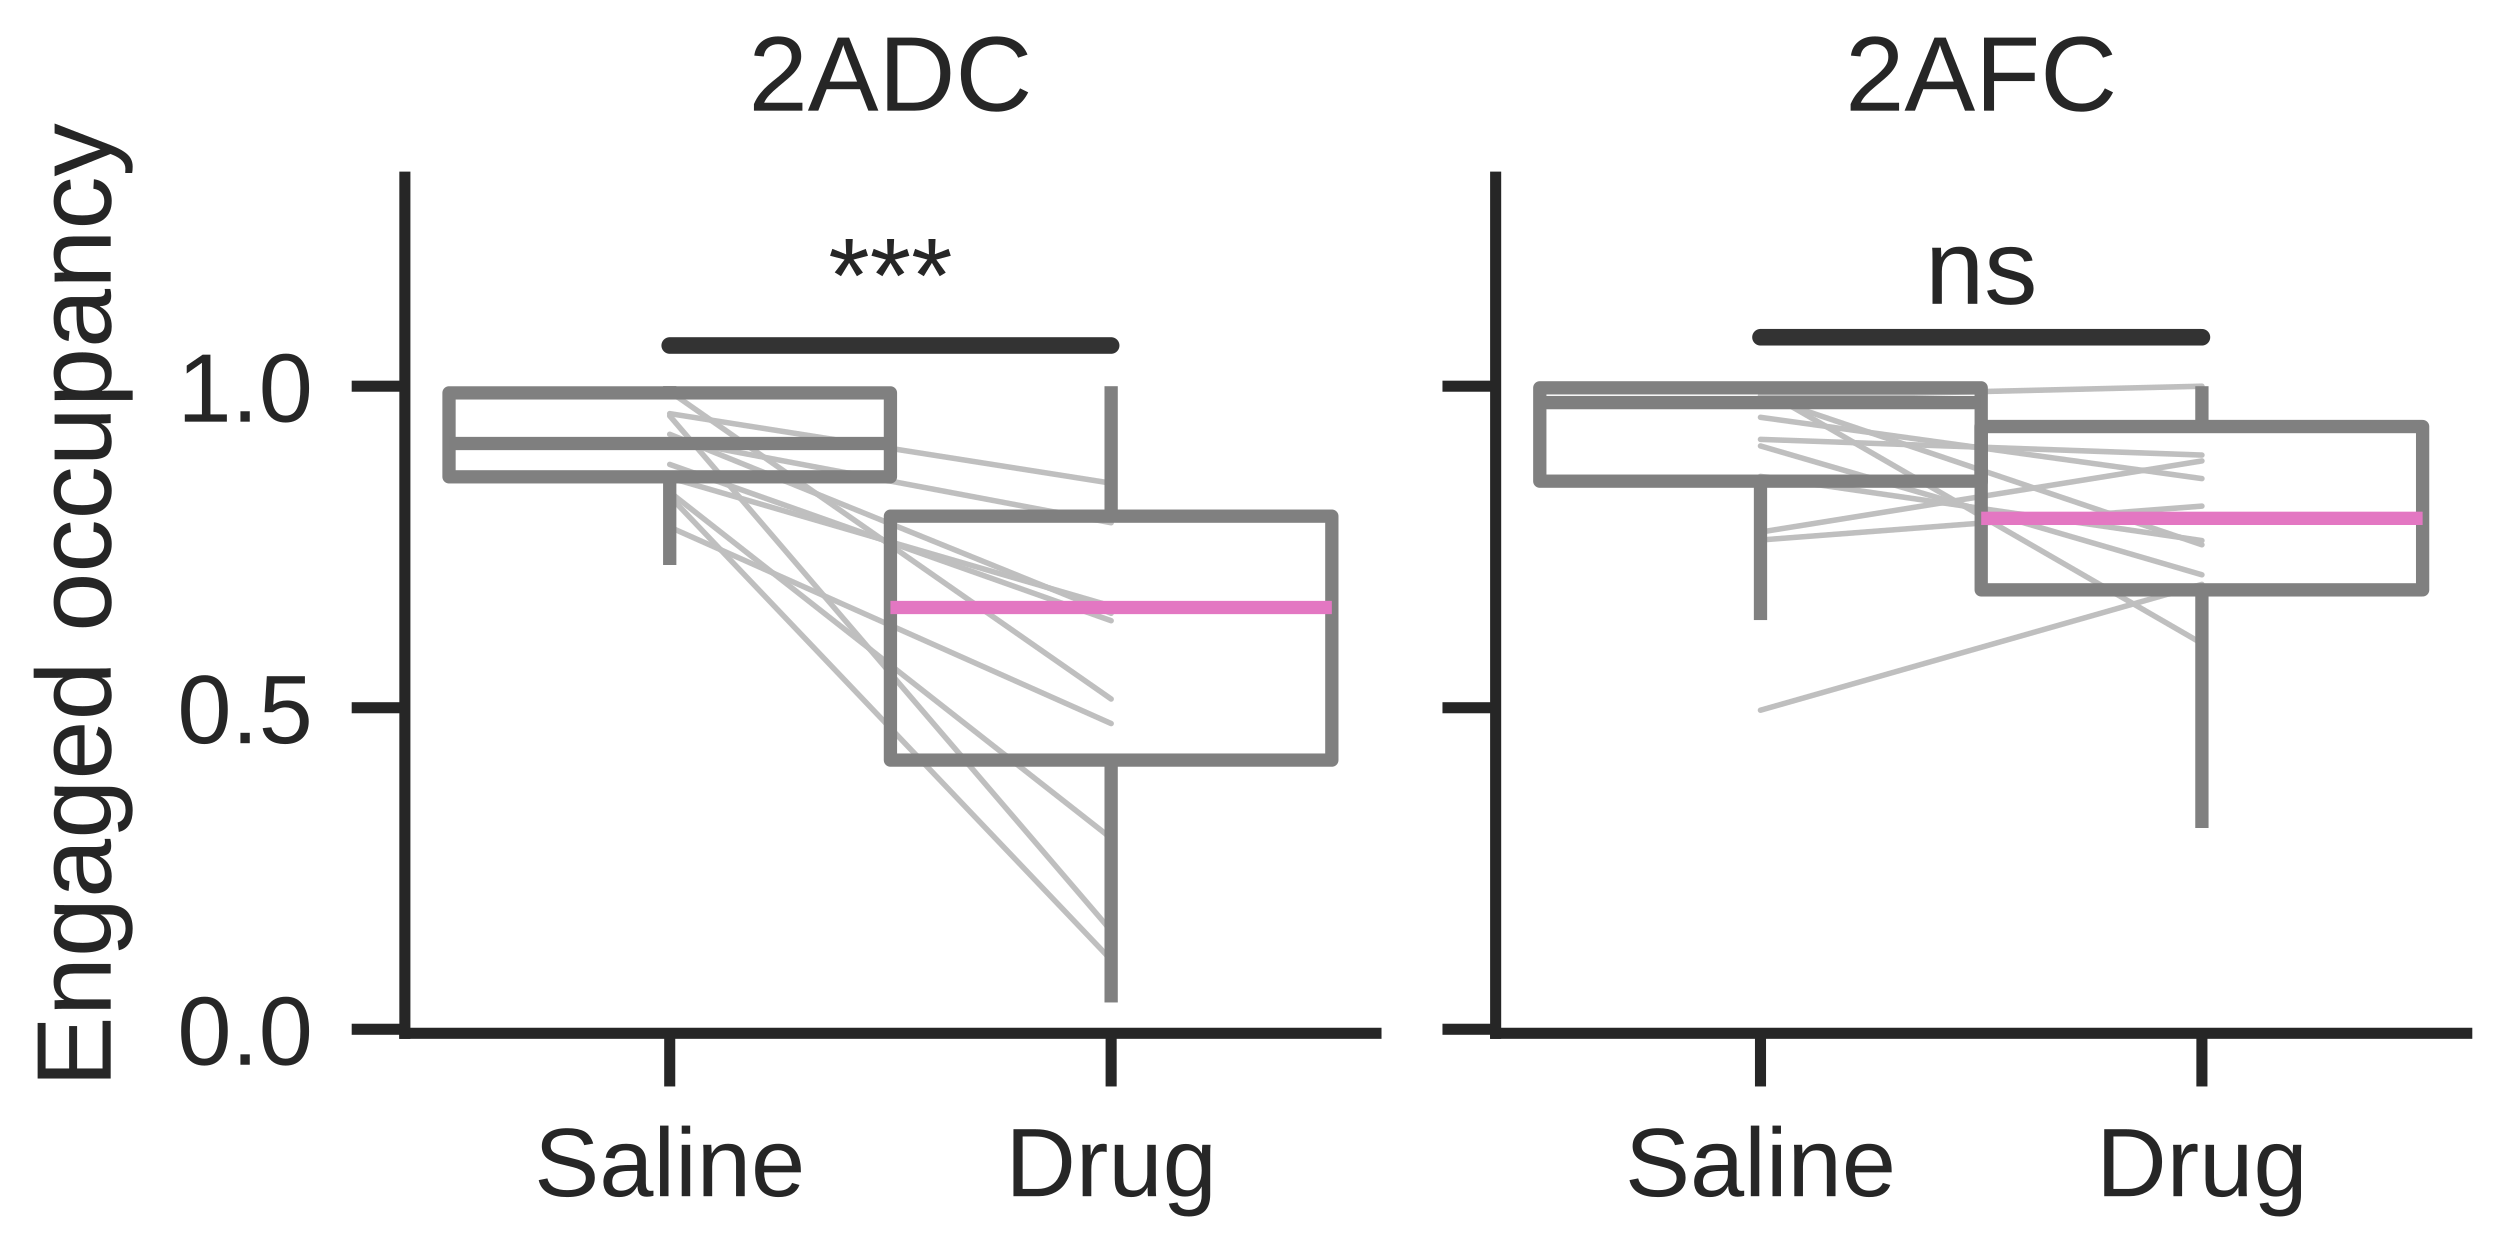
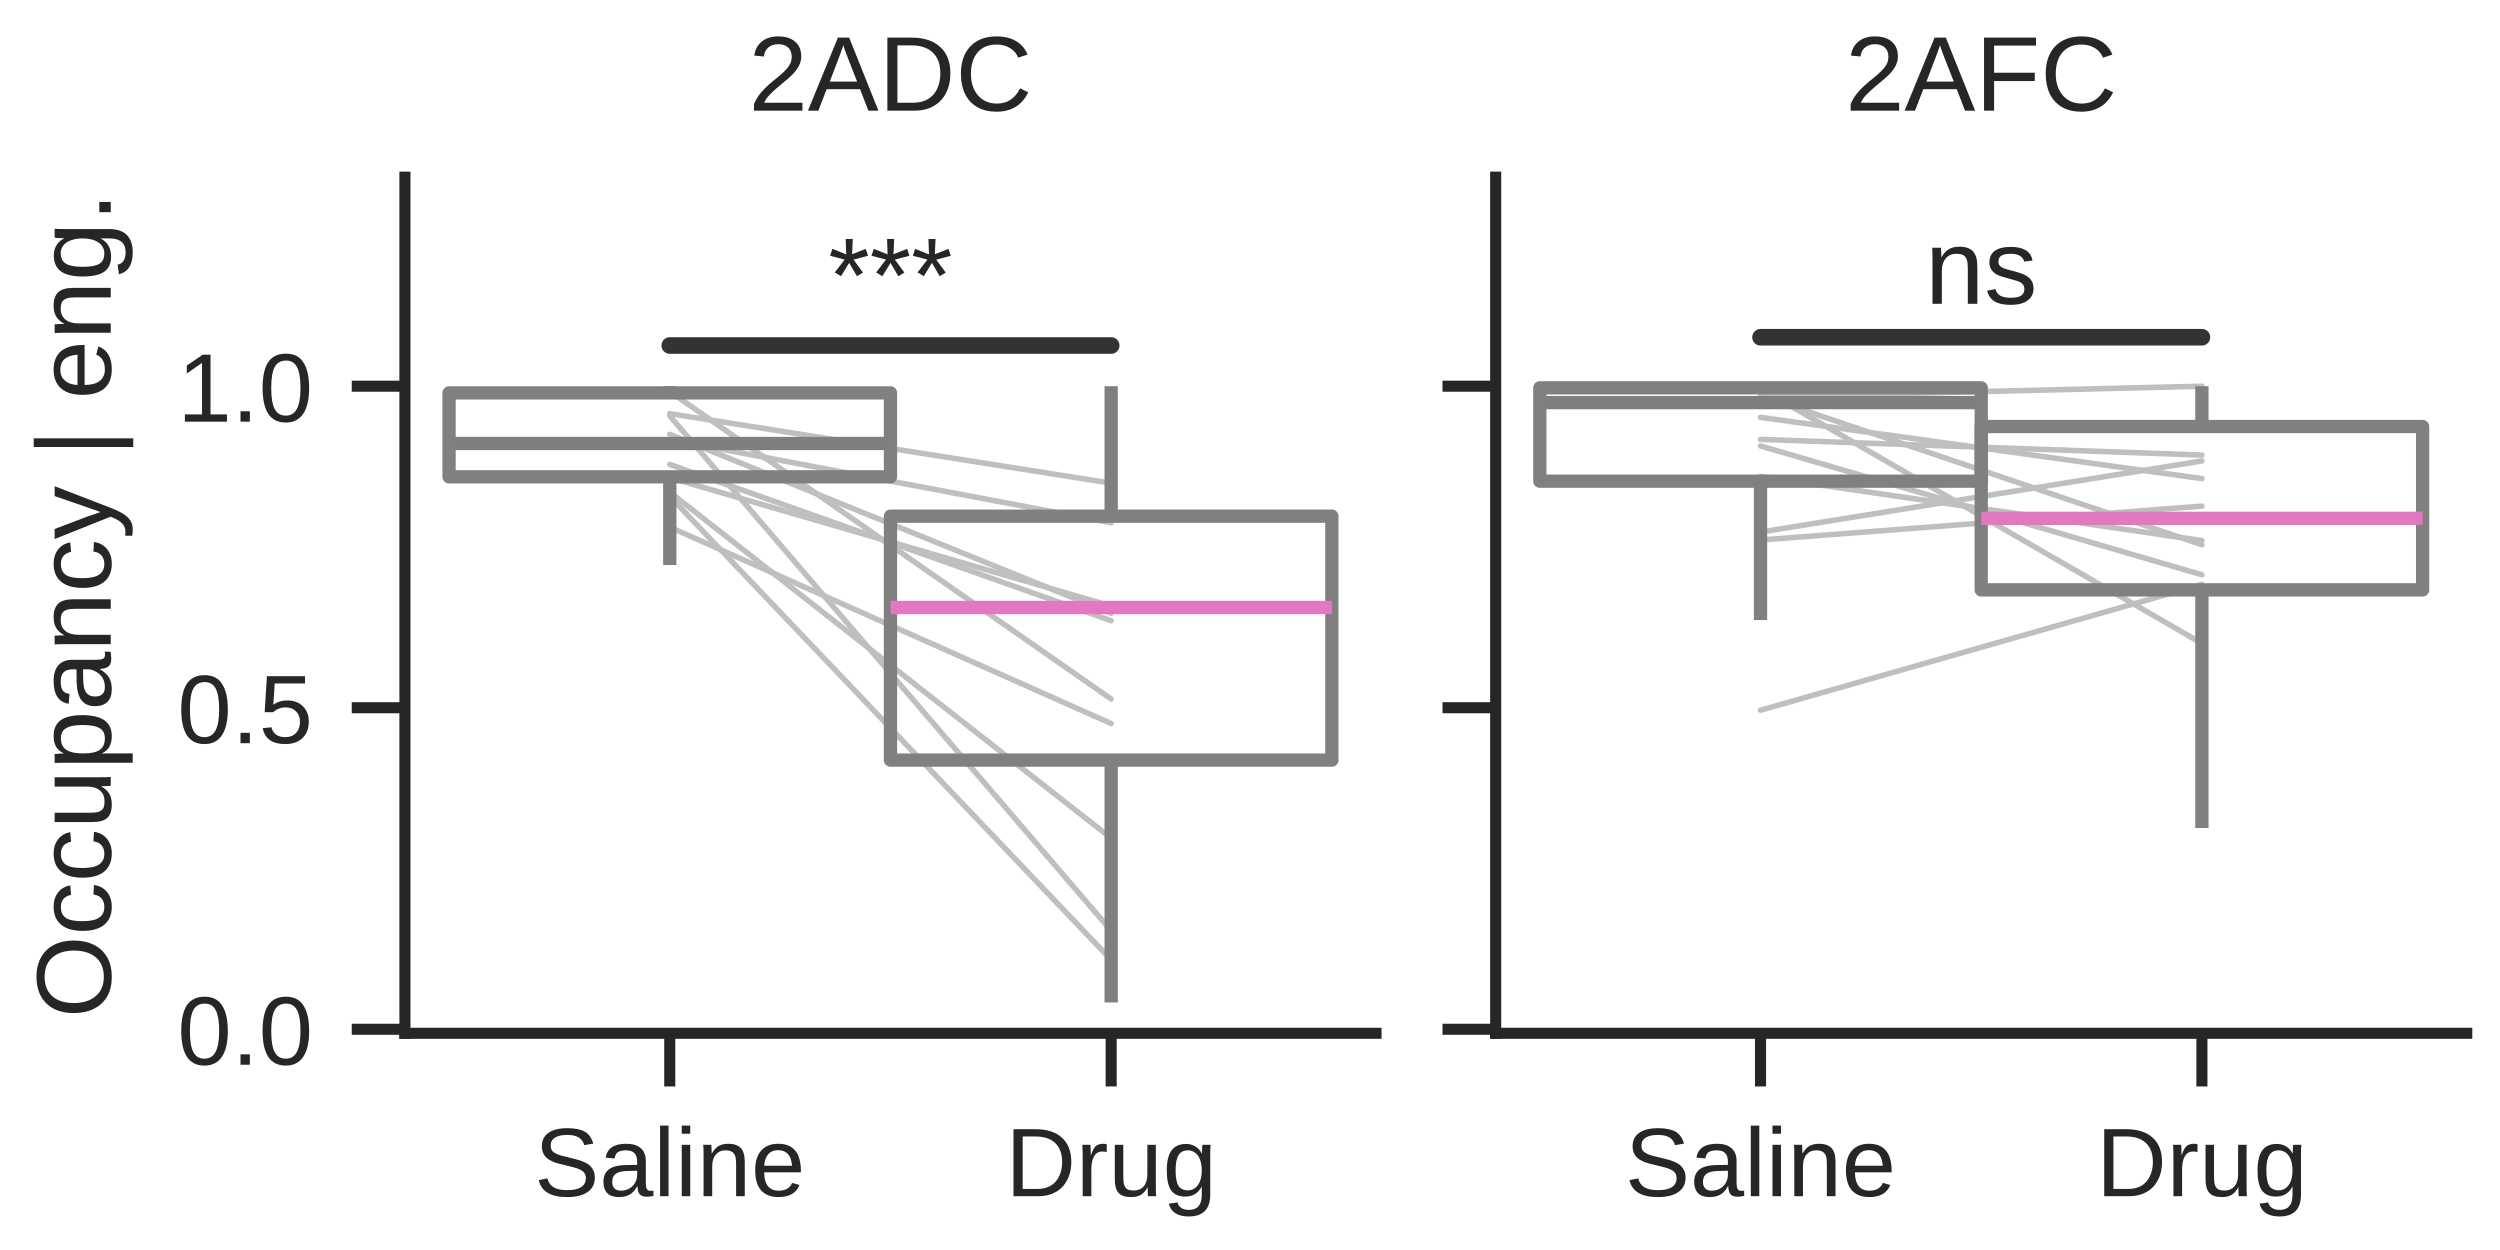
<svg xmlns="http://www.w3.org/2000/svg" xmlns:xlink="http://www.w3.org/1999/xlink" width="225.638pt" height="112.819pt" viewBox="0 0 225.638 112.819" version="1.1">
  <defs>
    <style type="text/css">*{stroke-linejoin: round; stroke-linecap: butt}</style>
  </defs>
  <g id="figure_1">
    <g id="patch_1">
      <path d="M 0 112.819  L 225.638 112.819  L 225.638 0  L 0 0  z " style="fill: #ffffff" />
    </g>
    <g id="axes_1">
      <g id="patch_2">
-         <path d="M 36.542 93.26  L 124.189 93.26  L 124.189 15.989  L 36.542 15.989  z " style="fill: #ffffff" />
+         <path d="M 36.547 93.26  L 124.192 93.26  L 124.192 15.989  L 36.547 15.989  z " style="fill: #ffffff" />
      </g>
      <g id="line2d_1">
-         <path d="M 60.446 37.538  L 100.286 84.005  " clip-path="url(#p8665aedf0f)" style="fill: none; stroke: #bfbfbf; stroke-width: 0.5; stroke-linecap: round" />
+         <path d="M 60.45 37.538  L 100.289 84.005  " clip-path="url(#p90e9b5357d)" style="fill: none; stroke: #bfbfbf; stroke-width: 0.5; stroke-linecap: round" />
      </g>
      <g id="line2d_2">
-         <path d="M 60.446 41.915  L 100.286 56.022  " clip-path="url(#p8665aedf0f)" style="fill: none; stroke: #bfbfbf; stroke-width: 0.5; stroke-linecap: round" />
+         <path d="M 60.45 41.915  L 100.289 56.022  " clip-path="url(#p90e9b5357d)" style="fill: none; stroke: #bfbfbf; stroke-width: 0.5; stroke-linecap: round" />
      </g>
      <g id="line2d_3">
-         <path d="M 60.446 39.197  L 100.286 55.351  " clip-path="url(#p8665aedf0f)" style="fill: none; stroke: #bfbfbf; stroke-width: 0.5; stroke-linecap: round" />
+         <path d="M 60.45 39.197  L 100.289 55.351  " clip-path="url(#p90e9b5357d)" style="fill: none; stroke: #bfbfbf; stroke-width: 0.5; stroke-linecap: round" />
      </g>
      <g id="line2d_4">
-         <path d="M 60.446 35.332  L 100.286 63.089  " clip-path="url(#p8665aedf0f)" style="fill: none; stroke: #bfbfbf; stroke-width: 0.5; stroke-linecap: round" />
+         <path d="M 60.45 35.332  L 100.289 63.089  " clip-path="url(#p90e9b5357d)" style="fill: none; stroke: #bfbfbf; stroke-width: 0.5; stroke-linecap: round" />
      </g>
      <g id="line2d_5">
-         <path d="M 60.446 44.418  L 100.286 75.651  " clip-path="url(#p8665aedf0f)" style="fill: none; stroke: #bfbfbf; stroke-width: 0.5; stroke-linecap: round" />
+         <path d="M 60.45 44.418  L 100.289 75.651  " clip-path="url(#p90e9b5357d)" style="fill: none; stroke: #bfbfbf; stroke-width: 0.5; stroke-linecap: round" />
      </g>
      <g id="line2d_6">
-         <path d="M 60.446 47.576  L 100.286 65.304  " clip-path="url(#p8665aedf0f)" style="fill: none; stroke: #bfbfbf; stroke-width: 0.5; stroke-linecap: round" />
+         <path d="M 60.45 47.576  L 100.289 65.304  " clip-path="url(#p90e9b5357d)" style="fill: none; stroke: #bfbfbf; stroke-width: 0.5; stroke-linecap: round" />
      </g>
      <g id="line2d_7">
-         <path d="M 60.446 43.113  L 100.286 54.699  " clip-path="url(#p8665aedf0f)" style="fill: none; stroke: #bfbfbf; stroke-width: 0.5; stroke-linecap: round" />
+         <path d="M 60.45 43.113  L 100.289 54.699  " clip-path="url(#p90e9b5357d)" style="fill: none; stroke: #bfbfbf; stroke-width: 0.5; stroke-linecap: round" />
      </g>
      <g id="line2d_8">
-         <path d="M 60.446 39.665  L 100.286 47.18  " clip-path="url(#p8665aedf0f)" style="fill: none; stroke: #bfbfbf; stroke-width: 0.5; stroke-linecap: round" />
+         <path d="M 60.45 39.665  L 100.289 47.18  " clip-path="url(#p90e9b5357d)" style="fill: none; stroke: #bfbfbf; stroke-width: 0.5; stroke-linecap: round" />
      </g>
      <g id="line2d_9">
-         <path d="M 60.446 44.795  L 100.286 86.631  " clip-path="url(#p8665aedf0f)" style="fill: none; stroke: #bfbfbf; stroke-width: 0.5; stroke-linecap: round" />
+         <path d="M 60.45 44.795  L 100.289 86.631  " clip-path="url(#p90e9b5357d)" style="fill: none; stroke: #bfbfbf; stroke-width: 0.5; stroke-linecap: round" />
      </g>
      <g id="line2d_10">
-         <path d="M 60.446 37.333  L 100.286 43.608  " clip-path="url(#p8665aedf0f)" style="fill: none; stroke: #bfbfbf; stroke-width: 0.5; stroke-linecap: round" />
+         <path d="M 60.45 37.333  L 100.289 43.608  " clip-path="url(#p90e9b5357d)" style="fill: none; stroke: #bfbfbf; stroke-width: 0.5; stroke-linecap: round" />
      </g>
      <g id="matplotlib.axis_1">
        <g id="xtick_1">
          <g id="line2d_11">
            <defs>
-               <path id="md7e7b55729" d="M 0 0  L 0 4.8  " style="stroke: #262626" />
+               <path id="m58c3fba71b" d="M 0 0  L 0 4.8  " style="stroke: #262626" />
            </defs>
            <g>
-               <use xlink:href="#md7e7b55729" x="60.446" y="93.26" style="fill: #262626; stroke: #262626" />
+               <use xlink:href="#m58c3fba71b" x="60.45" y="93.26" style="fill: #262626; stroke: #262626" />
            </g>
          </g>
          <g id="text_1">
-             <text style="font-size: 8.8px; font-family: 'Arial', 'DejaVu Sans', 'Liberation Sans', 'Bitstream Vera Sans', sans-serif; text-anchor: middle; fill: #262626" x="60.446" y="107.967" transform="rotate(-0 60.4457 107.9665)">Saline</text>
+             <text style="font-size: 8.8px; font-family: 'Arial', 'DejaVu Sans', 'Liberation Sans', 'Bitstream Vera Sans', sans-serif; text-anchor: middle; fill: #262626" x="60.45" y="107.967" transform="rotate(-0 60.4504 107.9665)">Saline</text>
          </g>
        </g>
        <g id="xtick_2">
          <g id="line2d_12">
            <g>
-               <use xlink:href="#md7e7b55729" x="100.286" y="93.26" style="fill: #262626; stroke: #262626" />
+               <use xlink:href="#m58c3fba71b" x="100.289" y="93.26" style="fill: #262626; stroke: #262626" />
            </g>
          </g>
          <g id="text_2">
-             <text style="font-size: 8.8px; font-family: 'Arial', 'DejaVu Sans', 'Liberation Sans', 'Bitstream Vera Sans', sans-serif; text-anchor: middle; fill: #262626" x="100.286" y="107.967" transform="rotate(-0 100.2855 107.9665)">Drug</text>
+             <text style="font-size: 8.8px; font-family: 'Arial', 'DejaVu Sans', 'Liberation Sans', 'Bitstream Vera Sans', sans-serif; text-anchor: middle; fill: #262626" x="100.289" y="107.967" transform="rotate(-0 100.289 107.9665)">Drug</text>
          </g>
        </g>
      </g>
      <g id="matplotlib.axis_2">
        <g id="ytick_1">
          <g id="line2d_13">
            <defs>
-               <path id="m7a9d45739c" d="M 0 0  L -4.8 0  " style="stroke: #262626" />
+               <path id="m80b2d94790" d="M 0 0  L -4.8 0  " style="stroke: #262626" />
            </defs>
            <g>
-               <use xlink:href="#m7a9d45739c" x="36.542" y="92.897" style="fill: #262626; stroke: #262626" />
+               <use xlink:href="#m80b2d94790" x="36.547" y="92.897" style="fill: #262626; stroke: #262626" />
            </g>
          </g>
          <g id="text_3">
-             <text style="font-size: 8.8px; font-family: 'Arial', 'DejaVu Sans', 'Liberation Sans', 'Bitstream Vera Sans', sans-serif; text-anchor: end; fill: #262626" x="28.242" y="96.1" transform="rotate(-0 28.2418 96.10045)">0.0</text>
+             <text style="font-size: 8.8px; font-family: 'Arial', 'DejaVu Sans', 'Liberation Sans', 'Bitstream Vera Sans', sans-serif; text-anchor: end; fill: #262626" x="28.247" y="96.1" transform="rotate(-0 28.24724 96.10045)">0.0</text>
          </g>
        </g>
        <g id="ytick_2">
          <g id="line2d_14">
            <g>
-               <use xlink:href="#m7a9d45739c" x="36.542" y="63.876" style="fill: #262626; stroke: #262626" />
+               <use xlink:href="#m80b2d94790" x="36.547" y="63.876" style="fill: #262626; stroke: #262626" />
            </g>
          </g>
          <g id="text_4">
-             <text style="font-size: 8.8px; font-family: 'Arial', 'DejaVu Sans', 'Liberation Sans', 'Bitstream Vera Sans', sans-serif; text-anchor: end; fill: #262626" x="28.242" y="67.08" transform="rotate(-0 28.2418 67.07966)">0.5</text>
+             <text style="font-size: 8.8px; font-family: 'Arial', 'DejaVu Sans', 'Liberation Sans', 'Bitstream Vera Sans', sans-serif; text-anchor: end; fill: #262626" x="28.247" y="67.08" transform="rotate(-0 28.24724 67.07966)">0.5</text>
          </g>
        </g>
        <g id="ytick_3">
          <g id="line2d_15">
            <g>
-               <use xlink:href="#m7a9d45739c" x="36.542" y="34.856" style="fill: #262626; stroke: #262626" />
+               <use xlink:href="#m80b2d94790" x="36.547" y="34.856" style="fill: #262626; stroke: #262626" />
            </g>
          </g>
          <g id="text_5">
-             <text style="font-size: 8.8px; font-family: 'Arial', 'DejaVu Sans', 'Liberation Sans', 'Bitstream Vera Sans', sans-serif; text-anchor: end; fill: #262626" x="28.242" y="38.059" transform="rotate(-0 28.2418 38.05886)">1.0</text>
+             <text style="font-size: 8.8px; font-family: 'Arial', 'DejaVu Sans', 'Liberation Sans', 'Bitstream Vera Sans', sans-serif; text-anchor: end; fill: #262626" x="28.247" y="38.059" transform="rotate(-0 28.24724 38.05886)">1.0</text>
          </g>
        </g>
        <g id="text_6">
-           <text style="font-size: 9.6px; font-family: 'Arial', 'DejaVu Sans', 'Liberation Sans', 'Bitstream Vera Sans', sans-serif; text-anchor: middle; fill: #262626" x="9.989" y="54.625" transform="rotate(-90 9.989303 54.6246)">Engaged occupancy</text>
+           <text style="font-size: 9.6px; font-family: 'Arial', 'DejaVu Sans', 'Liberation Sans', 'Bitstream Vera Sans', sans-serif; text-anchor: middle; fill: #262626" x="9.995" y="54.625" transform="rotate(-90 9.99474 54.6246)">Occupancy | eng.</text>
        </g>
      </g>
      <g id="line2d_16">
-         <path d="M 40.526 43.036  L 80.366 43.036  L 80.366 35.46  L 40.526 35.46  L 40.526 43.036  " clip-path="url(#p8665aedf0f)" style="fill: none; stroke: #808080; stroke-width: 1.2; stroke-linecap: round" />
+         <path d="M 40.531 43.036  L 80.37 43.036  L 80.37 35.46  L 40.531 35.46  L 40.531 43.036  " clip-path="url(#p90e9b5357d)" style="fill: none; stroke: #808080; stroke-width: 1.2; stroke-linecap: round" />
      </g>
      <g id="line2d_17">
-         <path d="M 60.446 43.036  L 60.446 50.994  " clip-path="url(#p8665aedf0f)" style="fill: none; stroke: #808080; stroke-width: 1.2" />
+         <path d="M 60.45 43.036  L 60.45 50.994  " clip-path="url(#p90e9b5357d)" style="fill: none; stroke: #808080; stroke-width: 1.2" />
      </g>
      <g id="line2d_18">
-         <path d="M 60.446 35.46  L 60.446 34.856  " clip-path="url(#p8665aedf0f)" style="fill: none; stroke: #808080; stroke-width: 1.2" />
+         <path d="M 60.45 35.46  L 60.45 34.856  " clip-path="url(#p90e9b5357d)" style="fill: none; stroke: #808080; stroke-width: 1.2" />
      </g>
      <g id="line2d_19">
-         <path d="M 80.366 68.604  L 120.205 68.604  L 120.205 46.586  L 80.366 46.586  L 80.366 68.604  " clip-path="url(#p8665aedf0f)" style="fill: none; stroke: #808080; stroke-width: 1.2; stroke-linecap: round" />
+         <path d="M 80.37 68.604  L 120.208 68.604  L 120.208 46.586  L 80.37 46.586  L 80.37 68.604  " clip-path="url(#p90e9b5357d)" style="fill: none; stroke: #808080; stroke-width: 1.2; stroke-linecap: round" />
      </g>
      <g id="line2d_20">
-         <path d="M 100.286 68.604  L 100.286 90.479  " clip-path="url(#p8665aedf0f)" style="fill: none; stroke: #808080; stroke-width: 1.2" />
+         <path d="M 100.289 68.604  L 100.289 90.479  " clip-path="url(#p90e9b5357d)" style="fill: none; stroke: #808080; stroke-width: 1.2" />
      </g>
      <g id="line2d_21">
-         <path d="M 100.286 46.586  L 100.286 34.856  " clip-path="url(#p8665aedf0f)" style="fill: none; stroke: #808080; stroke-width: 1.2" />
+         <path d="M 100.289 46.586  L 100.289 34.856  " clip-path="url(#p90e9b5357d)" style="fill: none; stroke: #808080; stroke-width: 1.2" />
      </g>
      <g id="line2d_22">
-         <path d="M 60.446 31.184  L 60.446 31.184  L 100.286 31.184  L 100.286 31.184  " style="fill: none; stroke: #333333; stroke-width: 1.5; stroke-linecap: round" />
+         <path d="M 60.45 31.184  L 60.45 31.184  L 100.289 31.184  L 100.289 31.184  " style="fill: none; stroke: #333333; stroke-width: 1.5; stroke-linecap: round" />
      </g>
      <g id="line2d_23">
-         <path d="M 40.526 40.027  L 80.366 40.027  " clip-path="url(#p8665aedf0f)" style="fill: none; stroke: #7f7f7f; stroke-width: 1.2" />
+         <path d="M 40.531 40.027  L 80.37 40.027  " clip-path="url(#p90e9b5357d)" style="fill: none; stroke: #7f7f7f; stroke-width: 1.2" />
      </g>
      <g id="line2d_24">
-         <path d="M 80.366 54.831  L 120.205 54.831  " clip-path="url(#p8665aedf0f)" style="fill: none; stroke: #e377c2; stroke-width: 1.2" />
+         <path d="M 80.37 54.831  L 120.208 54.831  " clip-path="url(#p90e9b5357d)" style="fill: none; stroke: #e377c2; stroke-width: 1.2" />
      </g>
      <g id="patch_3">
-         <path d="M 36.542 93.26  L 36.542 15.989  " style="fill: none; stroke: #262626; stroke-linejoin: miter; stroke-linecap: square" />
+         <path d="M 36.547 93.26  L 36.547 15.989  " style="fill: none; stroke: #262626; stroke-linejoin: miter; stroke-linecap: square" />
      </g>
      <g id="patch_4">
-         <path d="M 36.542 93.26  L 124.189 93.26  " style="fill: none; stroke: #262626; stroke-linejoin: miter; stroke-linecap: square" />
+         <path d="M 36.547 93.26  L 124.192 93.26  " style="fill: none; stroke: #262626; stroke-linejoin: miter; stroke-linecap: square" />
      </g>
      <g id="text_7">
-         <text style="font-size: 9.6px; font-family: 'Arial', 'DejaVu Sans', 'Liberation Sans', 'Bitstream Vera Sans', sans-serif; text-anchor: middle; fill: #262626" x="80.366" y="28.164" transform="rotate(-0 80.36562 28.1641)">***</text>
+         <text style="font-size: 9.6px; font-family: 'Arial', 'DejaVu Sans', 'Liberation Sans', 'Bitstream Vera Sans', sans-serif; text-anchor: middle; fill: #262626" x="80.37" y="28.164" transform="rotate(-0 80.3697 28.1641)">***</text>
      </g>
      <g id="text_8">
-         <text style="font-size: 9.6px; font-family: 'Arial', 'DejaVu Sans', 'Liberation Sans', 'Bitstream Vera Sans', sans-serif; text-anchor: middle; fill: #262626" x="80.366" y="9.989" transform="rotate(-0 80.36562 9.989303)">2ADC</text>
+         <text style="font-size: 9.6px; font-family: 'Arial', 'DejaVu Sans', 'Liberation Sans', 'Bitstream Vera Sans', sans-serif; text-anchor: middle; fill: #262626" x="80.37" y="9.989" transform="rotate(-0 80.3697 9.989303)">2ADC</text>
      </g>
    </g>
    <g id="axes_2">
      <g id="patch_5">
-         <path d="M 134.99 93.26  L 222.638 93.26  L 222.638 15.989  L 134.99 15.989  z " style="fill: #ffffff" />
+         <path d="M 134.993 93.26  L 222.638 93.26  L 222.638 15.989  L 134.993 15.989  z " style="fill: #ffffff" />
      </g>
      <g id="line2d_25">
-         <path d="M 158.894 39.656  L 198.734 41.072  " clip-path="url(#p64bb0bc028)" style="fill: none; stroke: #bfbfbf; stroke-width: 0.5; stroke-linecap: round" />
+         <path d="M 158.896 39.656  L 198.734 41.072  " clip-path="url(#p757c617816)" style="fill: none; stroke: #bfbfbf; stroke-width: 0.5; stroke-linecap: round" />
      </g>
      <g id="line2d_26">
-         <path d="M 158.894 35.702  L 198.734 49.168  " clip-path="url(#p64bb0bc028)" style="fill: none; stroke: #bfbfbf; stroke-width: 0.5; stroke-linecap: round" />
+         <path d="M 158.896 35.702  L 198.734 49.168  " clip-path="url(#p757c617816)" style="fill: none; stroke: #bfbfbf; stroke-width: 0.5; stroke-linecap: round" />
      </g>
      <g id="line2d_27">
-         <path d="M 158.894 35.073  L 198.734 58.074  " clip-path="url(#p64bb0bc028)" style="fill: none; stroke: #bfbfbf; stroke-width: 0.5; stroke-linecap: round" />
+         <path d="M 158.896 35.073  L 198.734 58.074  " clip-path="url(#p757c617816)" style="fill: none; stroke: #bfbfbf; stroke-width: 0.5; stroke-linecap: round" />
      </g>
      <g id="line2d_28">
-         <path d="M 158.894 64.1  L 198.734 52.743  " clip-path="url(#p64bb0bc028)" style="fill: none; stroke: #bfbfbf; stroke-width: 0.5; stroke-linecap: round" />
+         <path d="M 158.896 64.1  L 198.734 52.743  " clip-path="url(#p757c617816)" style="fill: none; stroke: #bfbfbf; stroke-width: 0.5; stroke-linecap: round" />
      </g>
      <g id="line2d_29">
-         <path d="M 158.894 35.828  L 198.734 34.856  " clip-path="url(#p64bb0bc028)" style="fill: none; stroke: #bfbfbf; stroke-width: 0.5; stroke-linecap: round" />
+         <path d="M 158.896 35.828  L 198.734 34.856  " clip-path="url(#p757c617816)" style="fill: none; stroke: #bfbfbf; stroke-width: 0.5; stroke-linecap: round" />
      </g>
      <g id="line2d_30">
-         <path d="M 158.894 42.997  L 198.734 48.79  " clip-path="url(#p64bb0bc028)" style="fill: none; stroke: #bfbfbf; stroke-width: 0.5; stroke-linecap: round" />
+         <path d="M 158.896 42.997  L 198.734 48.79  " clip-path="url(#p757c617816)" style="fill: none; stroke: #bfbfbf; stroke-width: 0.5; stroke-linecap: round" />
      </g>
      <g id="line2d_31">
-         <path d="M 158.894 48.022  L 198.734 41.601  " clip-path="url(#p64bb0bc028)" style="fill: none; stroke: #bfbfbf; stroke-width: 0.5; stroke-linecap: round" />
+         <path d="M 158.896 48.022  L 198.734 41.601  " clip-path="url(#p757c617816)" style="fill: none; stroke: #bfbfbf; stroke-width: 0.5; stroke-linecap: round" />
      </g>
      <g id="line2d_32">
-         <path d="M 158.894 48.739  L 198.734 45.679  " clip-path="url(#p64bb0bc028)" style="fill: none; stroke: #bfbfbf; stroke-width: 0.5; stroke-linecap: round" />
+         <path d="M 158.896 48.739  L 198.734 45.679  " clip-path="url(#p757c617816)" style="fill: none; stroke: #bfbfbf; stroke-width: 0.5; stroke-linecap: round" />
      </g>
      <g id="line2d_33">
-         <path d="M 158.894 37.665  L 198.734 43.196  " clip-path="url(#p64bb0bc028)" style="fill: none; stroke: #bfbfbf; stroke-width: 0.5; stroke-linecap: round" />
+         <path d="M 158.896 37.665  L 198.734 43.196  " clip-path="url(#p757c617816)" style="fill: none; stroke: #bfbfbf; stroke-width: 0.5; stroke-linecap: round" />
      </g>
      <g id="line2d_34">
-         <path d="M 158.894 40.25  L 198.734 51.878  " clip-path="url(#p64bb0bc028)" style="fill: none; stroke: #bfbfbf; stroke-width: 0.5; stroke-linecap: round" />
+         <path d="M 158.896 40.25  L 198.734 51.878  " clip-path="url(#p757c617816)" style="fill: none; stroke: #bfbfbf; stroke-width: 0.5; stroke-linecap: round" />
      </g>
      <g id="matplotlib.axis_3">
        <g id="xtick_3">
          <g id="line2d_35">
            <g>
-               <use xlink:href="#md7e7b55729" x="158.894" y="93.26" style="fill: #262626; stroke: #262626" />
+               <use xlink:href="#m58c3fba71b" x="158.896" y="93.26" style="fill: #262626; stroke: #262626" />
            </g>
          </g>
          <g id="text_9">
-             <text style="font-size: 8.8px; font-family: 'Arial', 'DejaVu Sans', 'Liberation Sans', 'Bitstream Vera Sans', sans-serif; text-anchor: middle; fill: #262626" x="158.894" y="107.967" transform="rotate(-0 158.8938 107.9665)">Saline</text>
+             <text style="font-size: 8.8px; font-family: 'Arial', 'DejaVu Sans', 'Liberation Sans', 'Bitstream Vera Sans', sans-serif; text-anchor: middle; fill: #262626" x="158.896" y="107.967" transform="rotate(-0 158.8958 107.9665)">Saline</text>
          </g>
        </g>
        <g id="xtick_4">
          <g id="line2d_36">
            <g>
-               <use xlink:href="#md7e7b55729" x="198.734" y="93.26" style="fill: #262626; stroke: #262626" />
+               <use xlink:href="#m58c3fba71b" x="198.734" y="93.26" style="fill: #262626; stroke: #262626" />
            </g>
          </g>
          <g id="text_10">
-             <text style="font-size: 8.8px; font-family: 'Arial', 'DejaVu Sans', 'Liberation Sans', 'Bitstream Vera Sans', sans-serif; text-anchor: middle; fill: #262626" x="198.734" y="107.967" transform="rotate(-0 198.7337 107.9665)">Drug</text>
+             <text style="font-size: 8.8px; font-family: 'Arial', 'DejaVu Sans', 'Liberation Sans', 'Bitstream Vera Sans', sans-serif; text-anchor: middle; fill: #262626" x="198.734" y="107.967" transform="rotate(-0 198.7344 107.9665)">Drug</text>
          </g>
        </g>
      </g>
      <g id="matplotlib.axis_4">
        <g id="ytick_4">
          <g id="line2d_37">
            <g>
-               <use xlink:href="#m7a9d45739c" x="134.99" y="92.897" style="fill: #262626; stroke: #262626" />
+               <use xlink:href="#m80b2d94790" x="134.993" y="92.897" style="fill: #262626; stroke: #262626" />
            </g>
          </g>
        </g>
        <g id="ytick_5">
          <g id="line2d_38">
            <g>
-               <use xlink:href="#m7a9d45739c" x="134.99" y="63.876" style="fill: #262626; stroke: #262626" />
+               <use xlink:href="#m80b2d94790" x="134.993" y="63.876" style="fill: #262626; stroke: #262626" />
            </g>
          </g>
        </g>
        <g id="ytick_6">
          <g id="line2d_39">
            <g>
-               <use xlink:href="#m7a9d45739c" x="134.99" y="34.856" style="fill: #262626; stroke: #262626" />
+               <use xlink:href="#m80b2d94790" x="134.993" y="34.856" style="fill: #262626; stroke: #262626" />
            </g>
          </g>
        </g>
      </g>
      <g id="line2d_40">
-         <path d="M 138.974 43.429  L 178.814 43.429  L 178.814 35.004  L 138.974 35.004  L 138.974 43.429  " clip-path="url(#p64bb0bc028)" style="fill: none; stroke: #808080; stroke-width: 1.2; stroke-linecap: round" />
+         <path d="M 138.976 43.429  L 178.815 43.429  L 178.815 35.004  L 138.976 35.004  L 138.976 43.429  " clip-path="url(#p757c617816)" style="fill: none; stroke: #808080; stroke-width: 1.2; stroke-linecap: round" />
      </g>
      <g id="line2d_41">
-         <path d="M 158.894 43.429  L 158.894 55.962  " clip-path="url(#p64bb0bc028)" style="fill: none; stroke: #808080; stroke-width: 1.2" />
+         <path d="M 158.896 43.429  L 158.896 55.962  " clip-path="url(#p757c617816)" style="fill: none; stroke: #808080; stroke-width: 1.2" />
      </g>
      <g id="line2d_42">
-         <path d="M 158.894 35.004  L 158.894 34.856  " clip-path="url(#p64bb0bc028)" style="fill: none; stroke: #808080; stroke-width: 1.2" />
+         <path d="M 158.896 35.004  L 158.896 34.856  " clip-path="url(#p757c617816)" style="fill: none; stroke: #808080; stroke-width: 1.2" />
      </g>
      <g id="line2d_43">
-         <path d="M 178.814 53.239  L 218.654 53.239  L 218.654 38.498  L 178.814 38.498  L 178.814 53.239  " clip-path="url(#p64bb0bc028)" style="fill: none; stroke: #808080; stroke-width: 1.2; stroke-linecap: round" />
+         <path d="M 178.815 53.239  L 218.654 53.239  L 218.654 38.498  L 178.815 38.498  L 178.815 53.239  " clip-path="url(#p757c617816)" style="fill: none; stroke: #808080; stroke-width: 1.2; stroke-linecap: round" />
      </g>
      <g id="line2d_44">
-         <path d="M 198.734 53.239  L 198.734 74.733  " clip-path="url(#p64bb0bc028)" style="fill: none; stroke: #808080; stroke-width: 1.2" />
+         <path d="M 198.734 53.239  L 198.734 74.733  " clip-path="url(#p757c617816)" style="fill: none; stroke: #808080; stroke-width: 1.2" />
      </g>
      <g id="line2d_45">
-         <path d="M 198.734 38.498  L 198.734 34.856  " clip-path="url(#p64bb0bc028)" style="fill: none; stroke: #808080; stroke-width: 1.2" />
+         <path d="M 198.734 38.498  L 198.734 34.856  " clip-path="url(#p757c617816)" style="fill: none; stroke: #808080; stroke-width: 1.2" />
      </g>
      <g id="line2d_46">
-         <path d="M 158.894 30.439  L 158.894 30.439  L 198.734 30.439  L 198.734 30.439  " style="fill: none; stroke: #333333; stroke-width: 1.5; stroke-linecap: round" />
+         <path d="M 158.896 30.439  L 158.896 30.439  L 198.734 30.439  L 198.734 30.439  " style="fill: none; stroke: #333333; stroke-width: 1.5; stroke-linecap: round" />
      </g>
      <g id="line2d_47">
-         <path d="M 138.974 36.336  L 178.814 36.336  " clip-path="url(#p64bb0bc028)" style="fill: none; stroke: #7f7f7f; stroke-width: 1.2" />
+         <path d="M 138.976 36.336  L 178.815 36.336  " clip-path="url(#p757c617816)" style="fill: none; stroke: #7f7f7f; stroke-width: 1.2" />
      </g>
      <g id="line2d_48">
-         <path d="M 178.814 46.782  L 218.654 46.782  " clip-path="url(#p64bb0bc028)" style="fill: none; stroke: #e377c2; stroke-width: 1.2" />
+         <path d="M 178.815 46.782  L 218.654 46.782  " clip-path="url(#p757c617816)" style="fill: none; stroke: #e377c2; stroke-width: 1.2" />
      </g>
      <g id="patch_6">
-         <path d="M 134.99 93.26  L 134.99 15.989  " style="fill: none; stroke: #262626; stroke-linejoin: miter; stroke-linecap: square" />
+         <path d="M 134.993 93.26  L 134.993 15.989  " style="fill: none; stroke: #262626; stroke-linejoin: miter; stroke-linecap: square" />
      </g>
      <g id="patch_7">
-         <path d="M 134.99 93.26  L 222.638 93.26  " style="fill: none; stroke: #262626; stroke-linejoin: miter; stroke-linecap: square" />
+         <path d="M 134.993 93.26  L 222.638 93.26  " style="fill: none; stroke: #262626; stroke-linejoin: miter; stroke-linecap: square" />
      </g>
      <g id="text_11">
-         <text style="font-size: 9.6px; font-family: 'Arial', 'DejaVu Sans', 'Liberation Sans', 'Bitstream Vera Sans', sans-serif; text-anchor: middle; fill: #262626" x="178.814" y="27.419" transform="rotate(-0 178.8137 27.41889)">ns</text>
+         <text style="font-size: 9.6px; font-family: 'Arial', 'DejaVu Sans', 'Liberation Sans', 'Bitstream Vera Sans', sans-serif; text-anchor: middle; fill: #262626" x="178.815" y="27.419" transform="rotate(-0 178.8151 27.41889)">ns</text>
      </g>
      <g id="text_12">
-         <text style="font-size: 9.6px; font-family: 'Arial', 'DejaVu Sans', 'Liberation Sans', 'Bitstream Vera Sans', sans-serif; text-anchor: middle; fill: #262626" x="178.814" y="9.989" transform="rotate(-0 178.8137 9.989303)">2AFC</text>
+         <text style="font-size: 9.6px; font-family: 'Arial', 'DejaVu Sans', 'Liberation Sans', 'Bitstream Vera Sans', sans-serif; text-anchor: middle; fill: #262626" x="178.815" y="9.989" transform="rotate(-0 178.8151 9.989303)">2AFC</text>
      </g>
    </g>
  </g>
  <defs>
-     <clipPath id="p8665aedf0f">
-       <rect x="36.542" y="15.989" width="87.648" height="77.271" />
+     <clipPath id="p90e9b5357d">
+       <rect x="36.547" y="15.989" width="87.645" height="77.271" />
    </clipPath>
-     <clipPath id="p64bb0bc028">
-       <rect x="134.99" y="15.989" width="87.648" height="77.271" />
+     <clipPath id="p757c617816">
+       <rect x="134.993" y="15.989" width="87.645" height="77.271" />
    </clipPath>
  </defs>
</svg>
